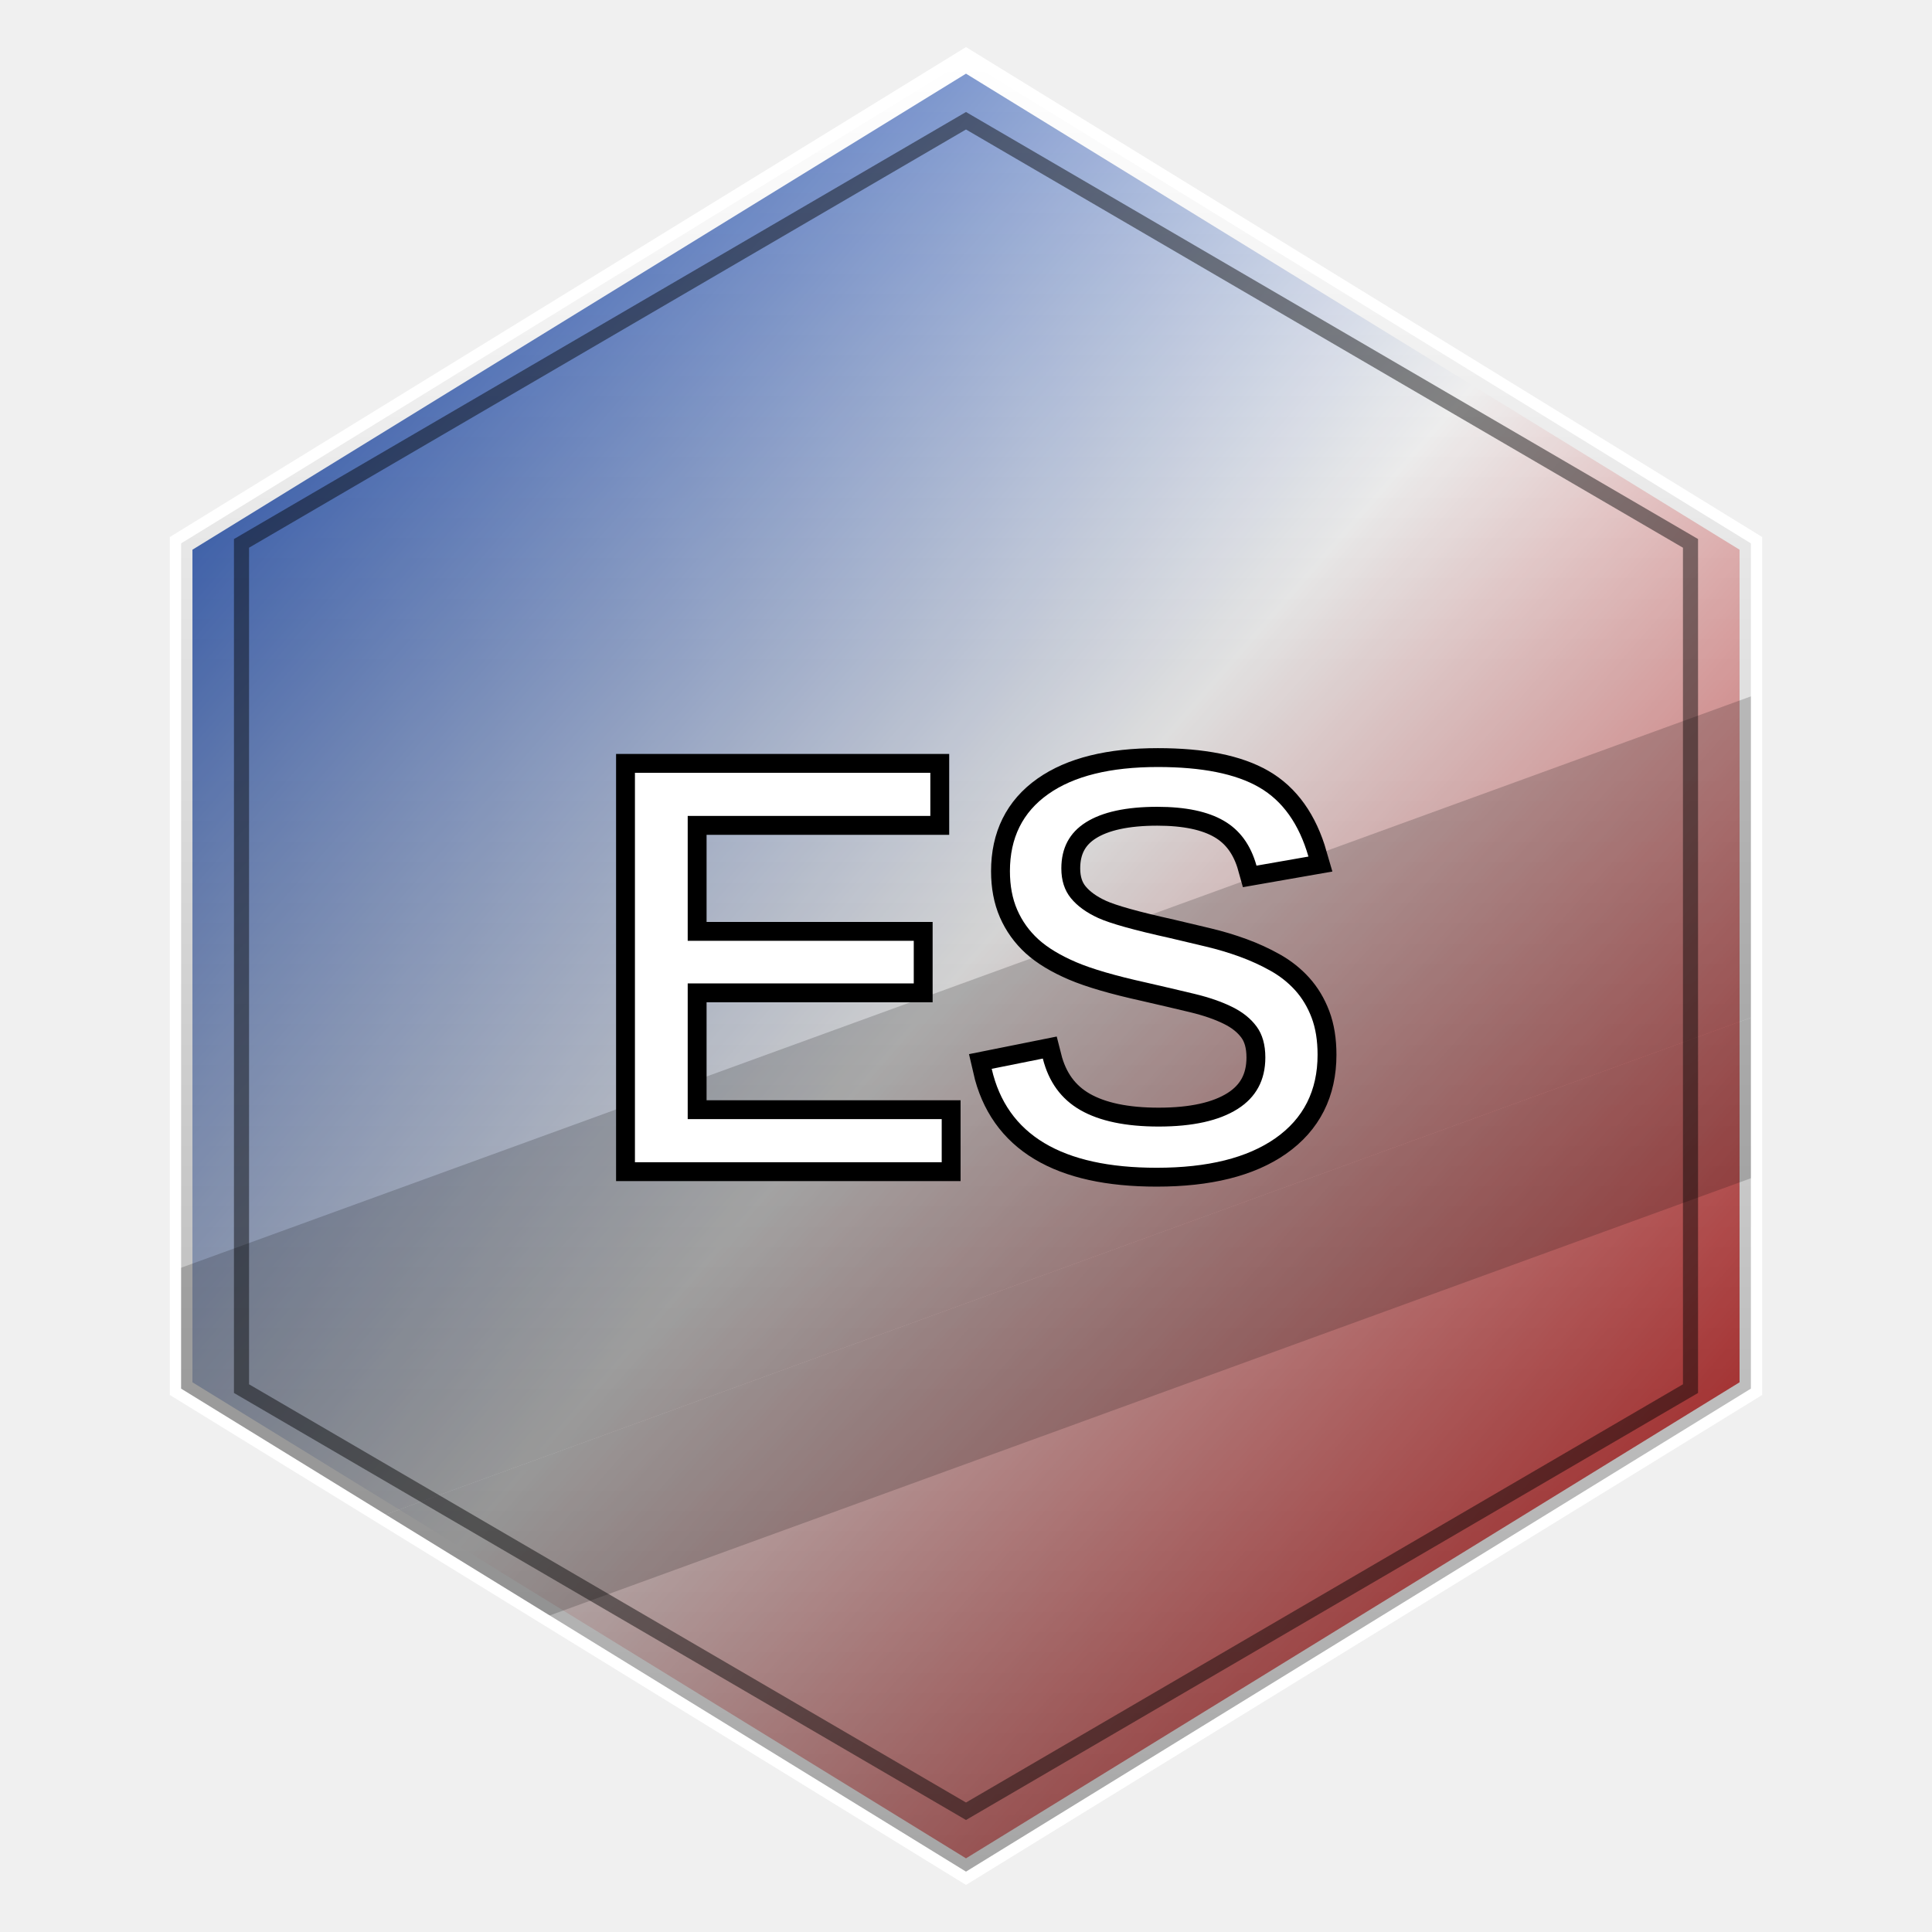
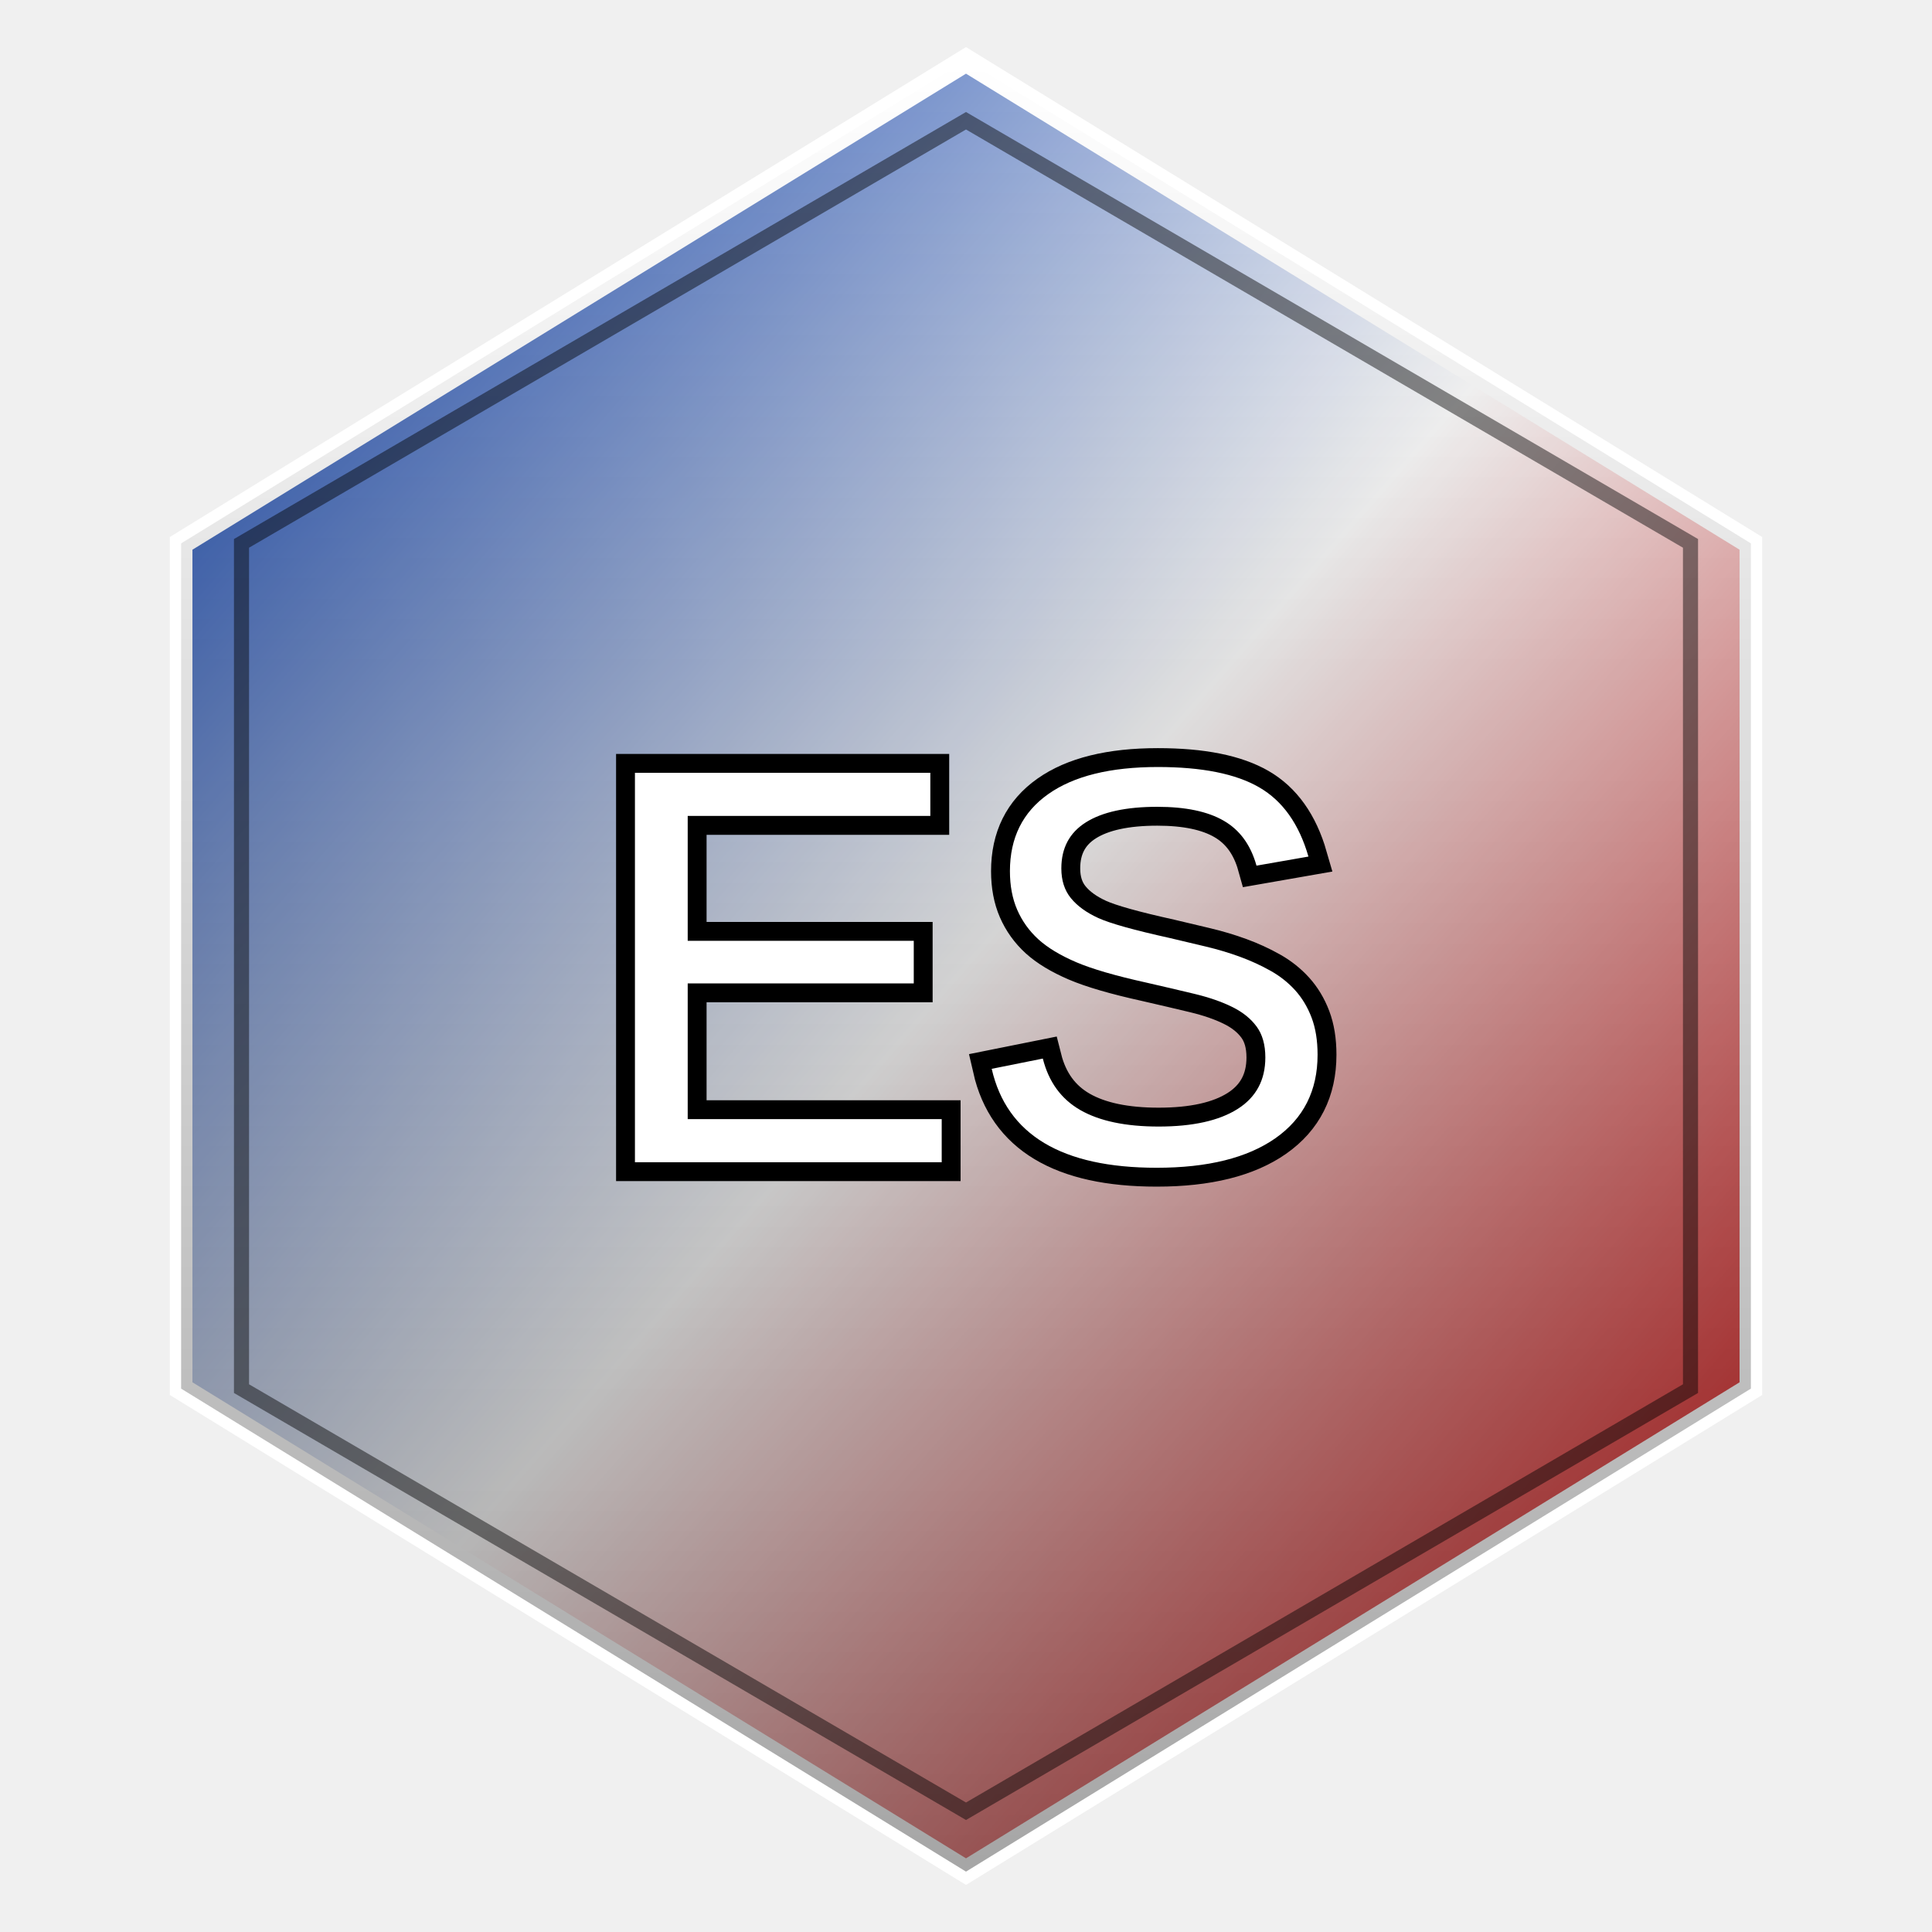
<svg xmlns="http://www.w3.org/2000/svg" width="512" height="512" viewBox="0 0 512 512" version="1.1">
  <defs>
    <linearGradient id="bgGrad" x1="0%" y1="0%" x2="100%" y2="100%">
      <stop offset="0%" stop-color="#0033A0" />
      <stop offset="50%" stop-color="#FFFFFF" />
      <stop offset="100%" stop-color="#D00000" />
    </linearGradient>
    <linearGradient id="innerGrad" x1="0%" y1="0%" x2="0%" y2="100%">
      <stop offset="0%" stop-color="#000000" stop-opacity="0.0" />
      <stop offset="100%" stop-color="#000000" stop-opacity="0.35" />
    </linearGradient>
    <clipPath id="hexClip">
      <polygon points="         256,16         464,144         464,368         256,496         48,368         48,144       " />
    </clipPath>
  </defs>
  <polygon points="256,16 464,144 464,368 256,496 48,368 48,144" fill="url(#bgGrad)" stroke="#ffffff" stroke-width="6" />
  <polygon points="256,32 448,144 448,368 256,480 64,368 64,144" fill="none" stroke="#000000" stroke-opacity="0.45" stroke-width="4" />
  <polygon points="256,16 464,144 464,368 256,496 48,368 48,144" fill="url(#innerGrad)" clip-path="url(#hexClip)" />
  <g opacity="0.18" clip-path="url(#hexClip)">
-     <rect x="-50" y="260" width="612" height="80" fill="#000000" transform="rotate(-20 256 256)" />
-     <rect x="-80" y="340" width="612" height="40" fill="#000000" transform="rotate(-20 256 256)" />
+     
+     
  </g>
  <text x="256" y="256" font-family="Arial Black, Arial, sans-serif" font-size="150" fill="#ffffff" text-anchor="middle" dominant-baseline="central" paint-order="stroke" stroke="#000000" stroke-width="10">
    ES
  </text>
</svg>
